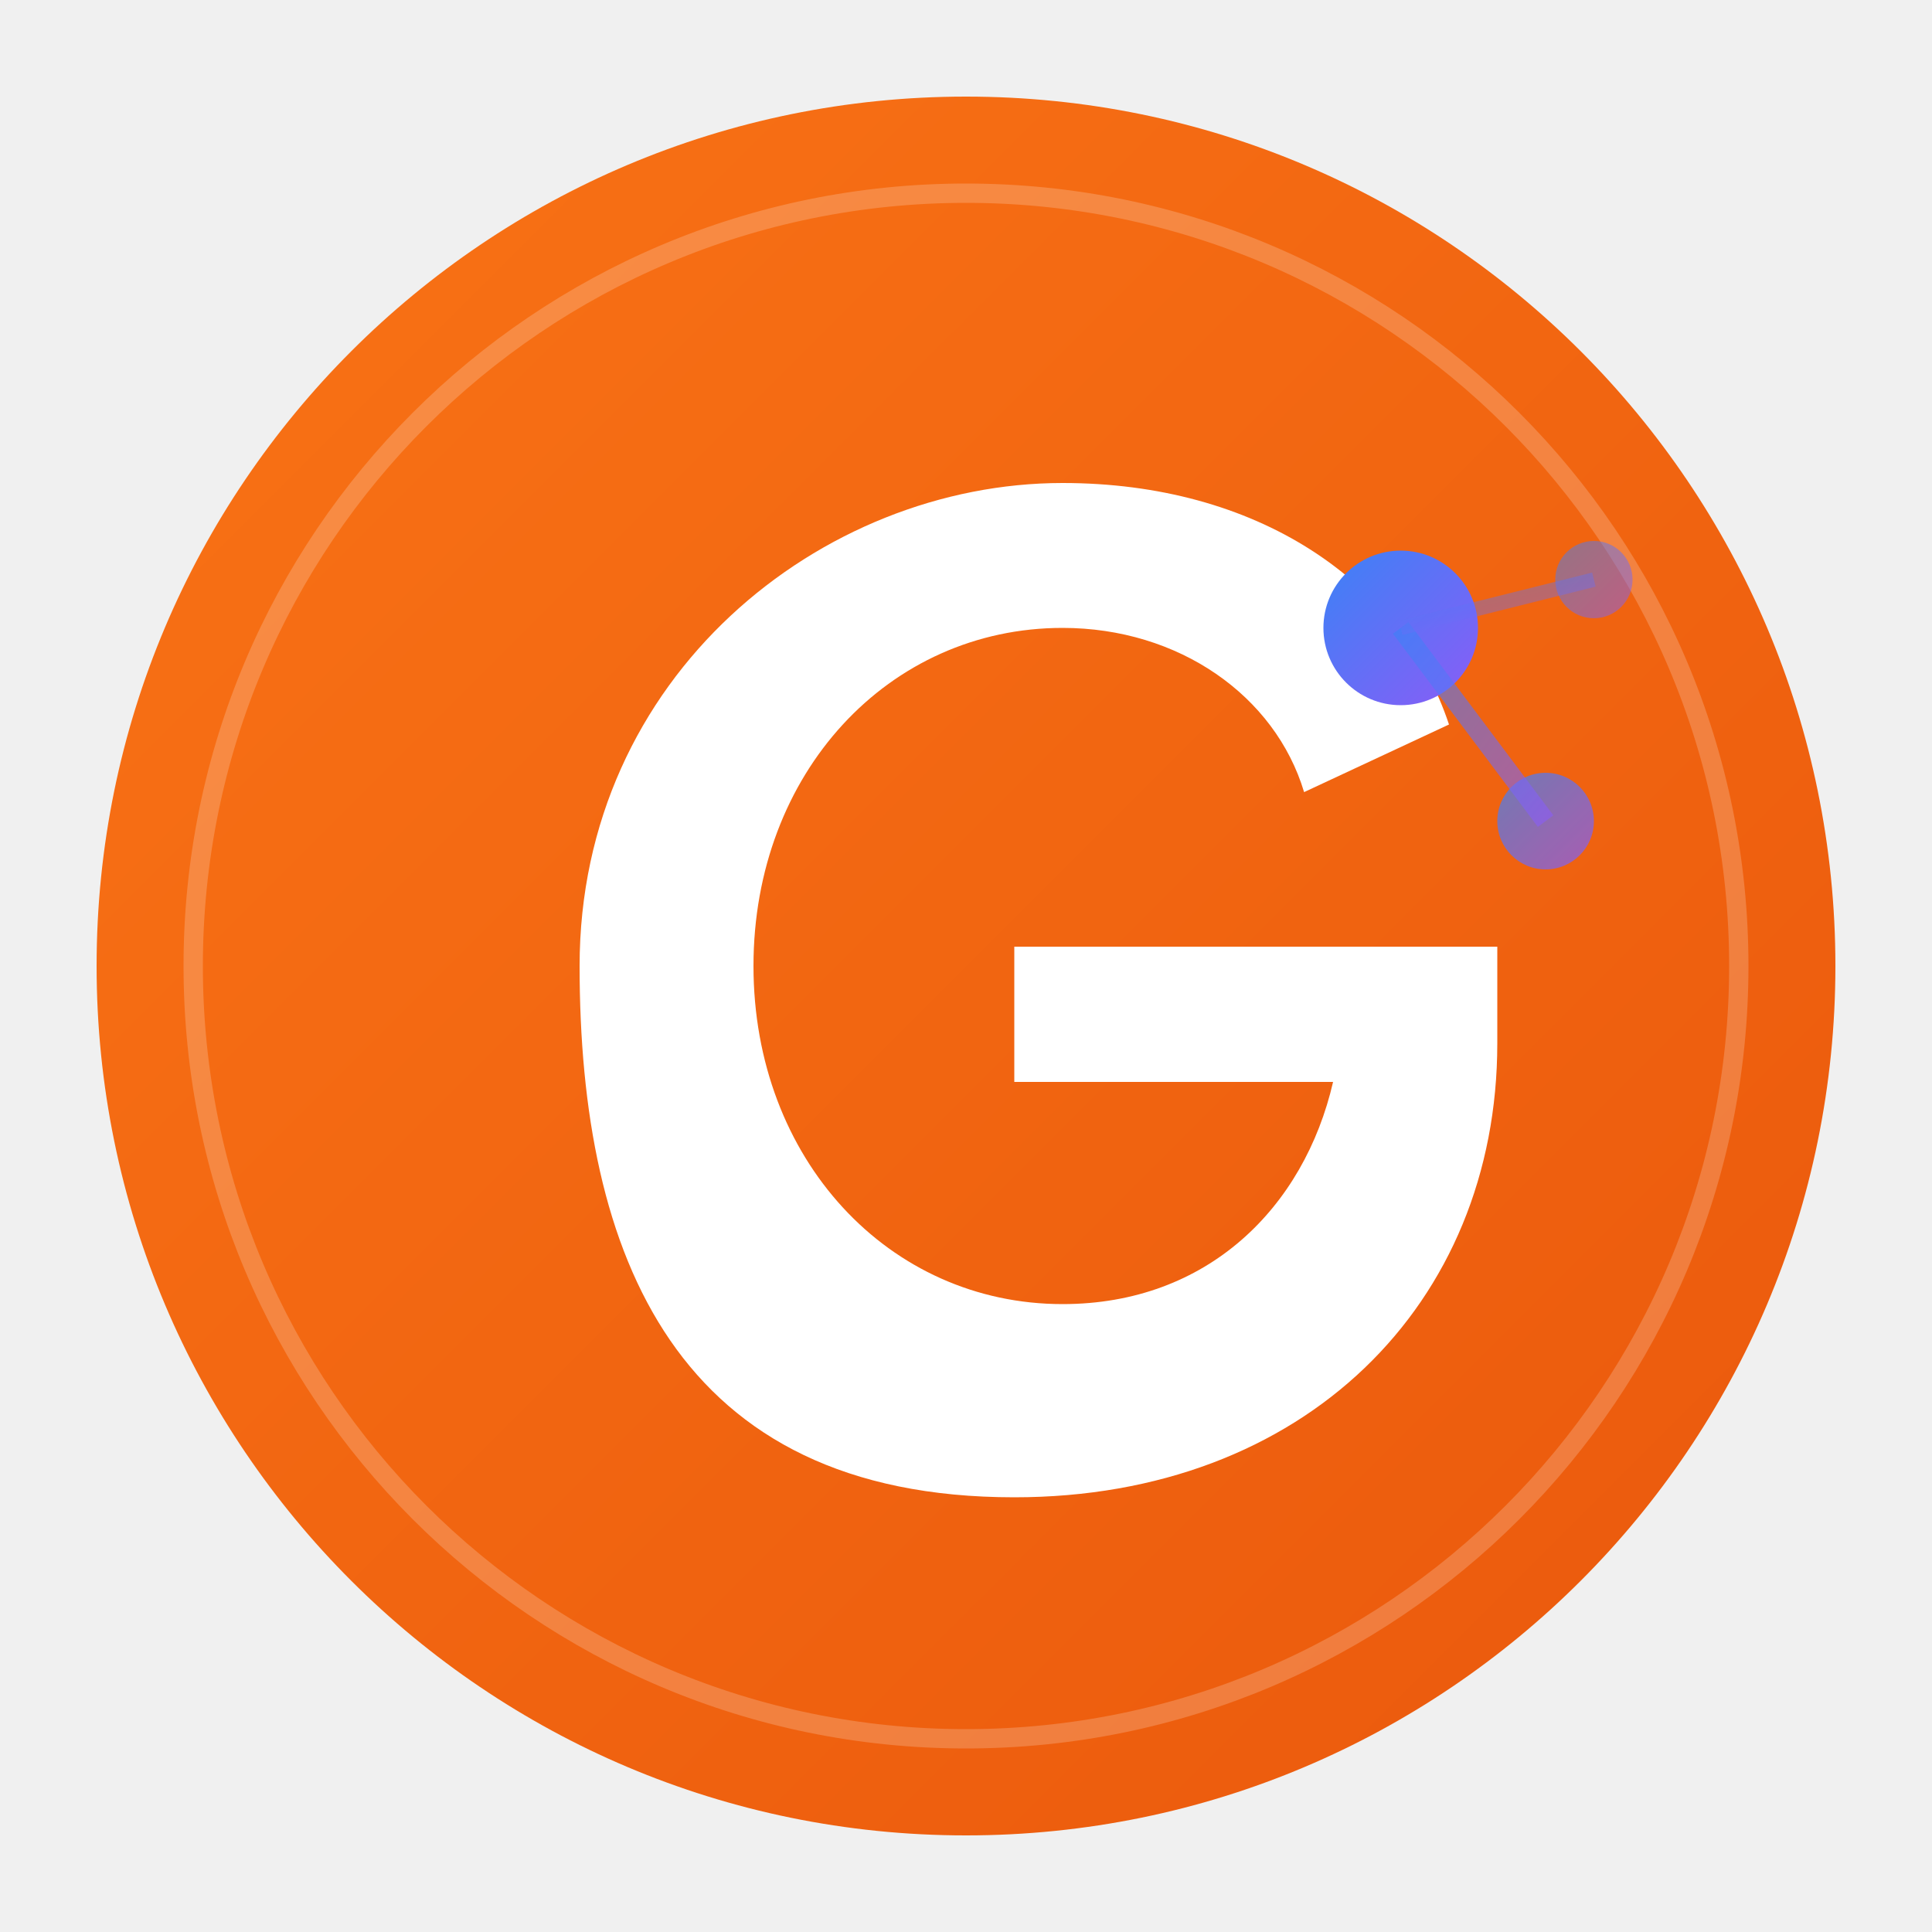
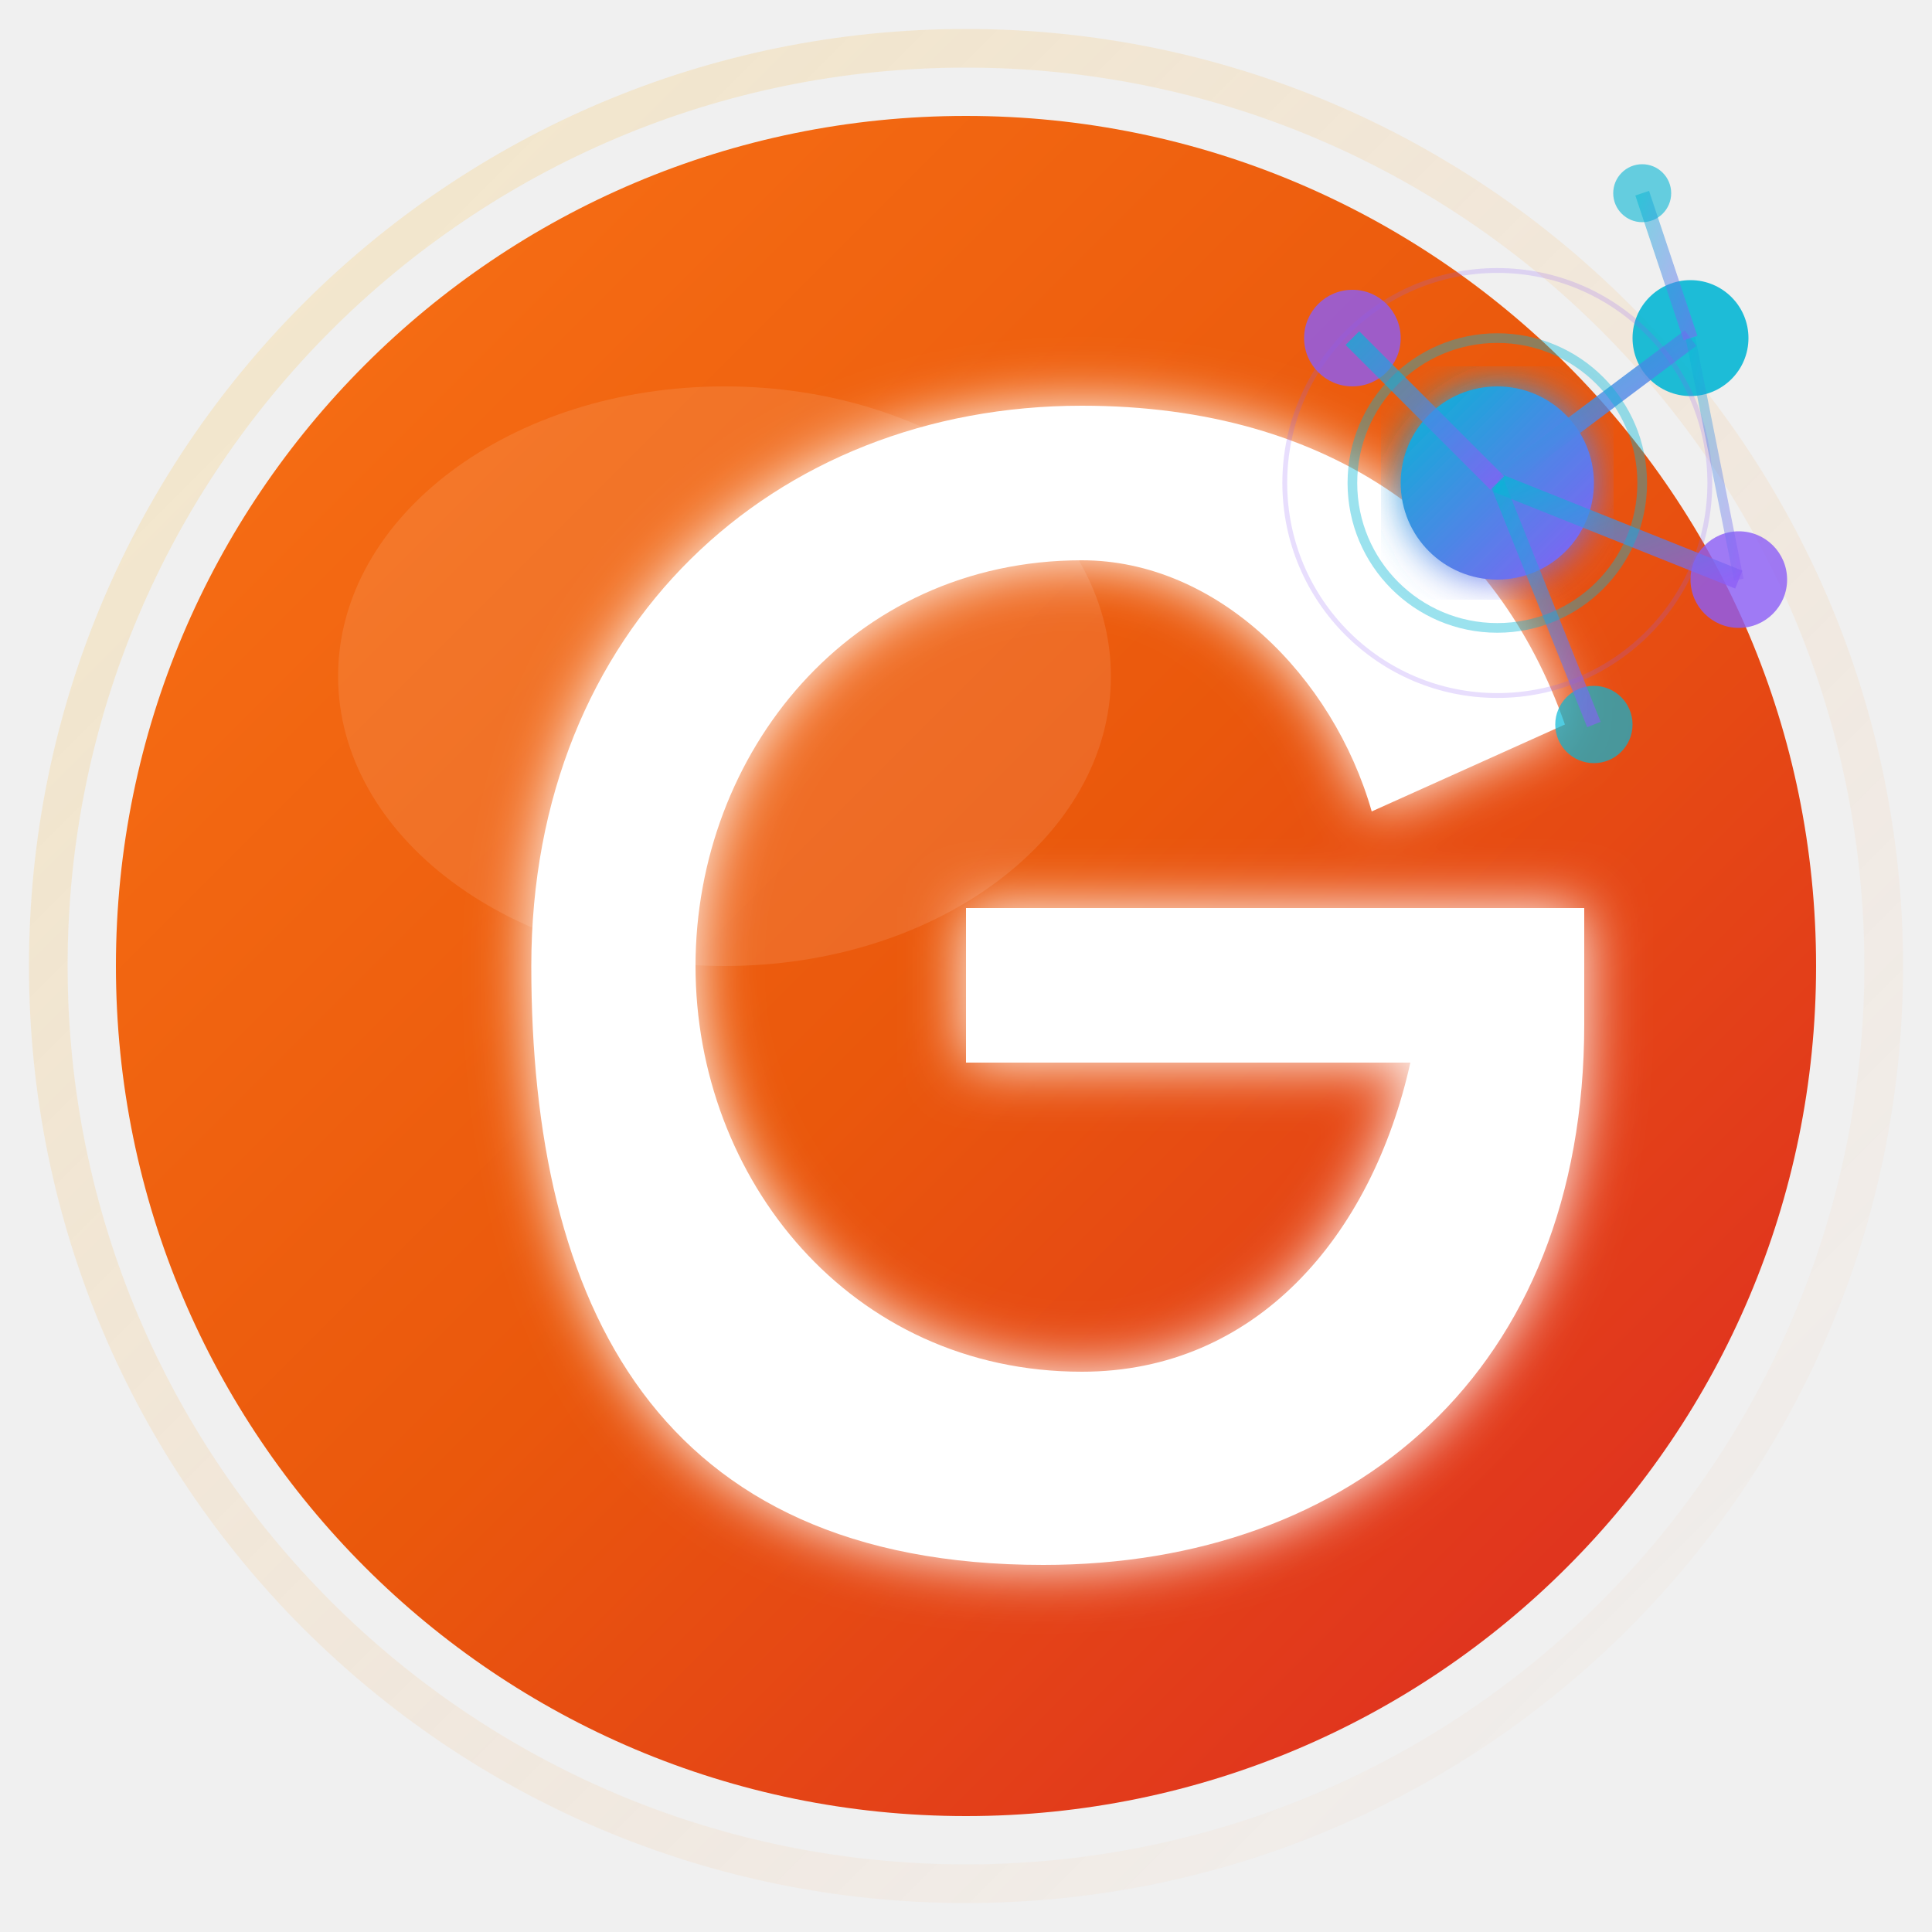
<svg xmlns="http://www.w3.org/2000/svg" viewBox="0 0 200 200">
  <defs>
    <linearGradient id="logoGradient" x1="0%" y1="0%" x2="100%" y2="100%">
      <stop offset="0%" style="stop-color:#f97316;stop-opacity:1" />
-       <stop offset="100%" style="stop-color:#ea580c;stop-opacity:1" />
+       <stop offset="50%" style="stop-color:#ea580c;stop-opacity:1" />
+       <stop offset="100%" style="stop-color:#dc2626;stop-opacity:1" />
    </linearGradient>
    <linearGradient id="aiGradient" x1="0%" y1="0%" x2="100%" y2="100%">
-       <stop offset="0%" style="stop-color:#3b82f6;stop-opacity:1" />
+       <stop offset="0%" style="stop-color:#06b6d4;stop-opacity:1" />
      <stop offset="100%" style="stop-color:#8b5cf6;stop-opacity:1" />
    </linearGradient>
+     <linearGradient id="glowGradient" x1="0%" y1="0%" x2="100%" y2="100%">
+       <stop offset="0%" style="stop-color:#fbbf24;stop-opacity:0.4" />
+       <stop offset="100%" style="stop-color:#f97316;stop-opacity:0" />
+     </linearGradient>
+     <filter id="glow">
+       <feGaussianBlur stdDeviation="3" result="coloredBlur" />
+       <feMerge>
+         <feMergeNode in="coloredBlur" />
+         <feMergeNode in="SourceGraphic" />
+       </feMerge>
+     </filter>
+     <filter id="aiGlow">
+       <feGaussianBlur stdDeviation="2" result="coloredBlur" />
+       <feMerge>
+         <feMergeNode in="coloredBlur" />
+         <feMergeNode in="SourceGraphic" />
+       </feMerge>
+     </filter>
  </defs>
-   <circle cx="100" cy="100" r="90" fill="url(#logoGradient)" />
-   <circle cx="100" cy="100" r="80" fill="none" stroke="rgba(255,255,255,0.2)" stroke-width="2" />
-   <path d="M60 100             C60 70, 85 50, 110 50             C130 50, 145 60, 150 75            L135 82            C132 72, 122 65, 110 65            C92 65, 78 80, 78 100            C78 120, 92 135, 110 135            C125 135, 135 125, 138 112            L105 112            L105 98            L155 98            L155 108            C155 135, 135 155, 105 155            C70 155, 60 130, 60 100Z" fill="white" />
-   <circle cx="145" cy="65" r="8" fill="url(#aiGradient)" />
-   <circle cx="160" cy="85" r="5" fill="url(#aiGradient)" opacity="0.7" />
-   <circle cx="165" cy="60" r="4" fill="url(#aiGradient)" opacity="0.5" />
-   <line x1="145" y1="65" x2="160" y2="85" stroke="url(#aiGradient)" stroke-width="2" opacity="0.6" />
-   <line x1="145" y1="65" x2="165" y2="60" stroke="url(#aiGradient)" stroke-width="1.5" opacity="0.4" />
+   <circle cx="100" cy="100" r="95" fill="none" stroke="url(#glowGradient)" stroke-width="4" opacity="0.5" />
+   <circle cx="100" cy="100" r="88" fill="url(#logoGradient)" />
+   <ellipse cx="75" cy="70" rx="40" ry="30" fill="white" opacity="0.1" />
+   <path d="M55 100             C55 65, 80 42, 112 42             C138 42, 155 55, 162 75            L142 84            C138 70, 126 58, 112 58            C88 58, 72 78, 72 100            C72 122, 88 142, 112 142            C130 142, 142 128, 146 110            L100 110            L100 94            L164 94            L164 106            C164 142, 140 162, 108 162            C68 162, 55 135, 55 100Z" fill="white" filter="url(#glow)" />
+   <circle cx="155" cy="50" r="10" fill="url(#aiGradient)" filter="url(#aiGlow)" />
+   <circle cx="175" cy="35" r="6" fill="#06b6d4" opacity="0.9" />
+   <circle cx="180" cy="60" r="5" fill="#8b5cf6" opacity="0.8" />
+   <circle cx="165" cy="75" r="4" fill="#06b6d4" opacity="0.7" />
+   <circle cx="140" cy="35" r="5" fill="#8b5cf6" opacity="0.8" />
+   <circle cx="170" cy="20" r="3" fill="#06b6d4" opacity="0.6" />
+   <line x1="155" y1="50" x2="175" y2="35" stroke="url(#aiGradient)" stroke-width="2" opacity="0.8" />
+   <line x1="155" y1="50" x2="180" y2="60" stroke="url(#aiGradient)" stroke-width="2" opacity="0.7" />
+   <line x1="155" y1="50" x2="165" y2="75" stroke="url(#aiGradient)" stroke-width="1.5" opacity="0.6" />
+   <line x1="155" y1="50" x2="140" y2="35" stroke="url(#aiGradient)" stroke-width="2" opacity="0.7" />
+   <line x1="175" y1="35" x2="170" y2="20" stroke="url(#aiGradient)" stroke-width="1.5" opacity="0.5" />
+   <line x1="175" y1="35" x2="180" y2="60" stroke="url(#aiGradient)" stroke-width="1" opacity="0.4" />
+   <circle cx="155" cy="50" r="15" fill="none" stroke="#06b6d4" stroke-width="1" opacity="0.4" />
+   <circle cx="155" cy="50" r="22" fill="none" stroke="#8b5cf6" stroke-width="0.5" opacity="0.2" />
</svg>
